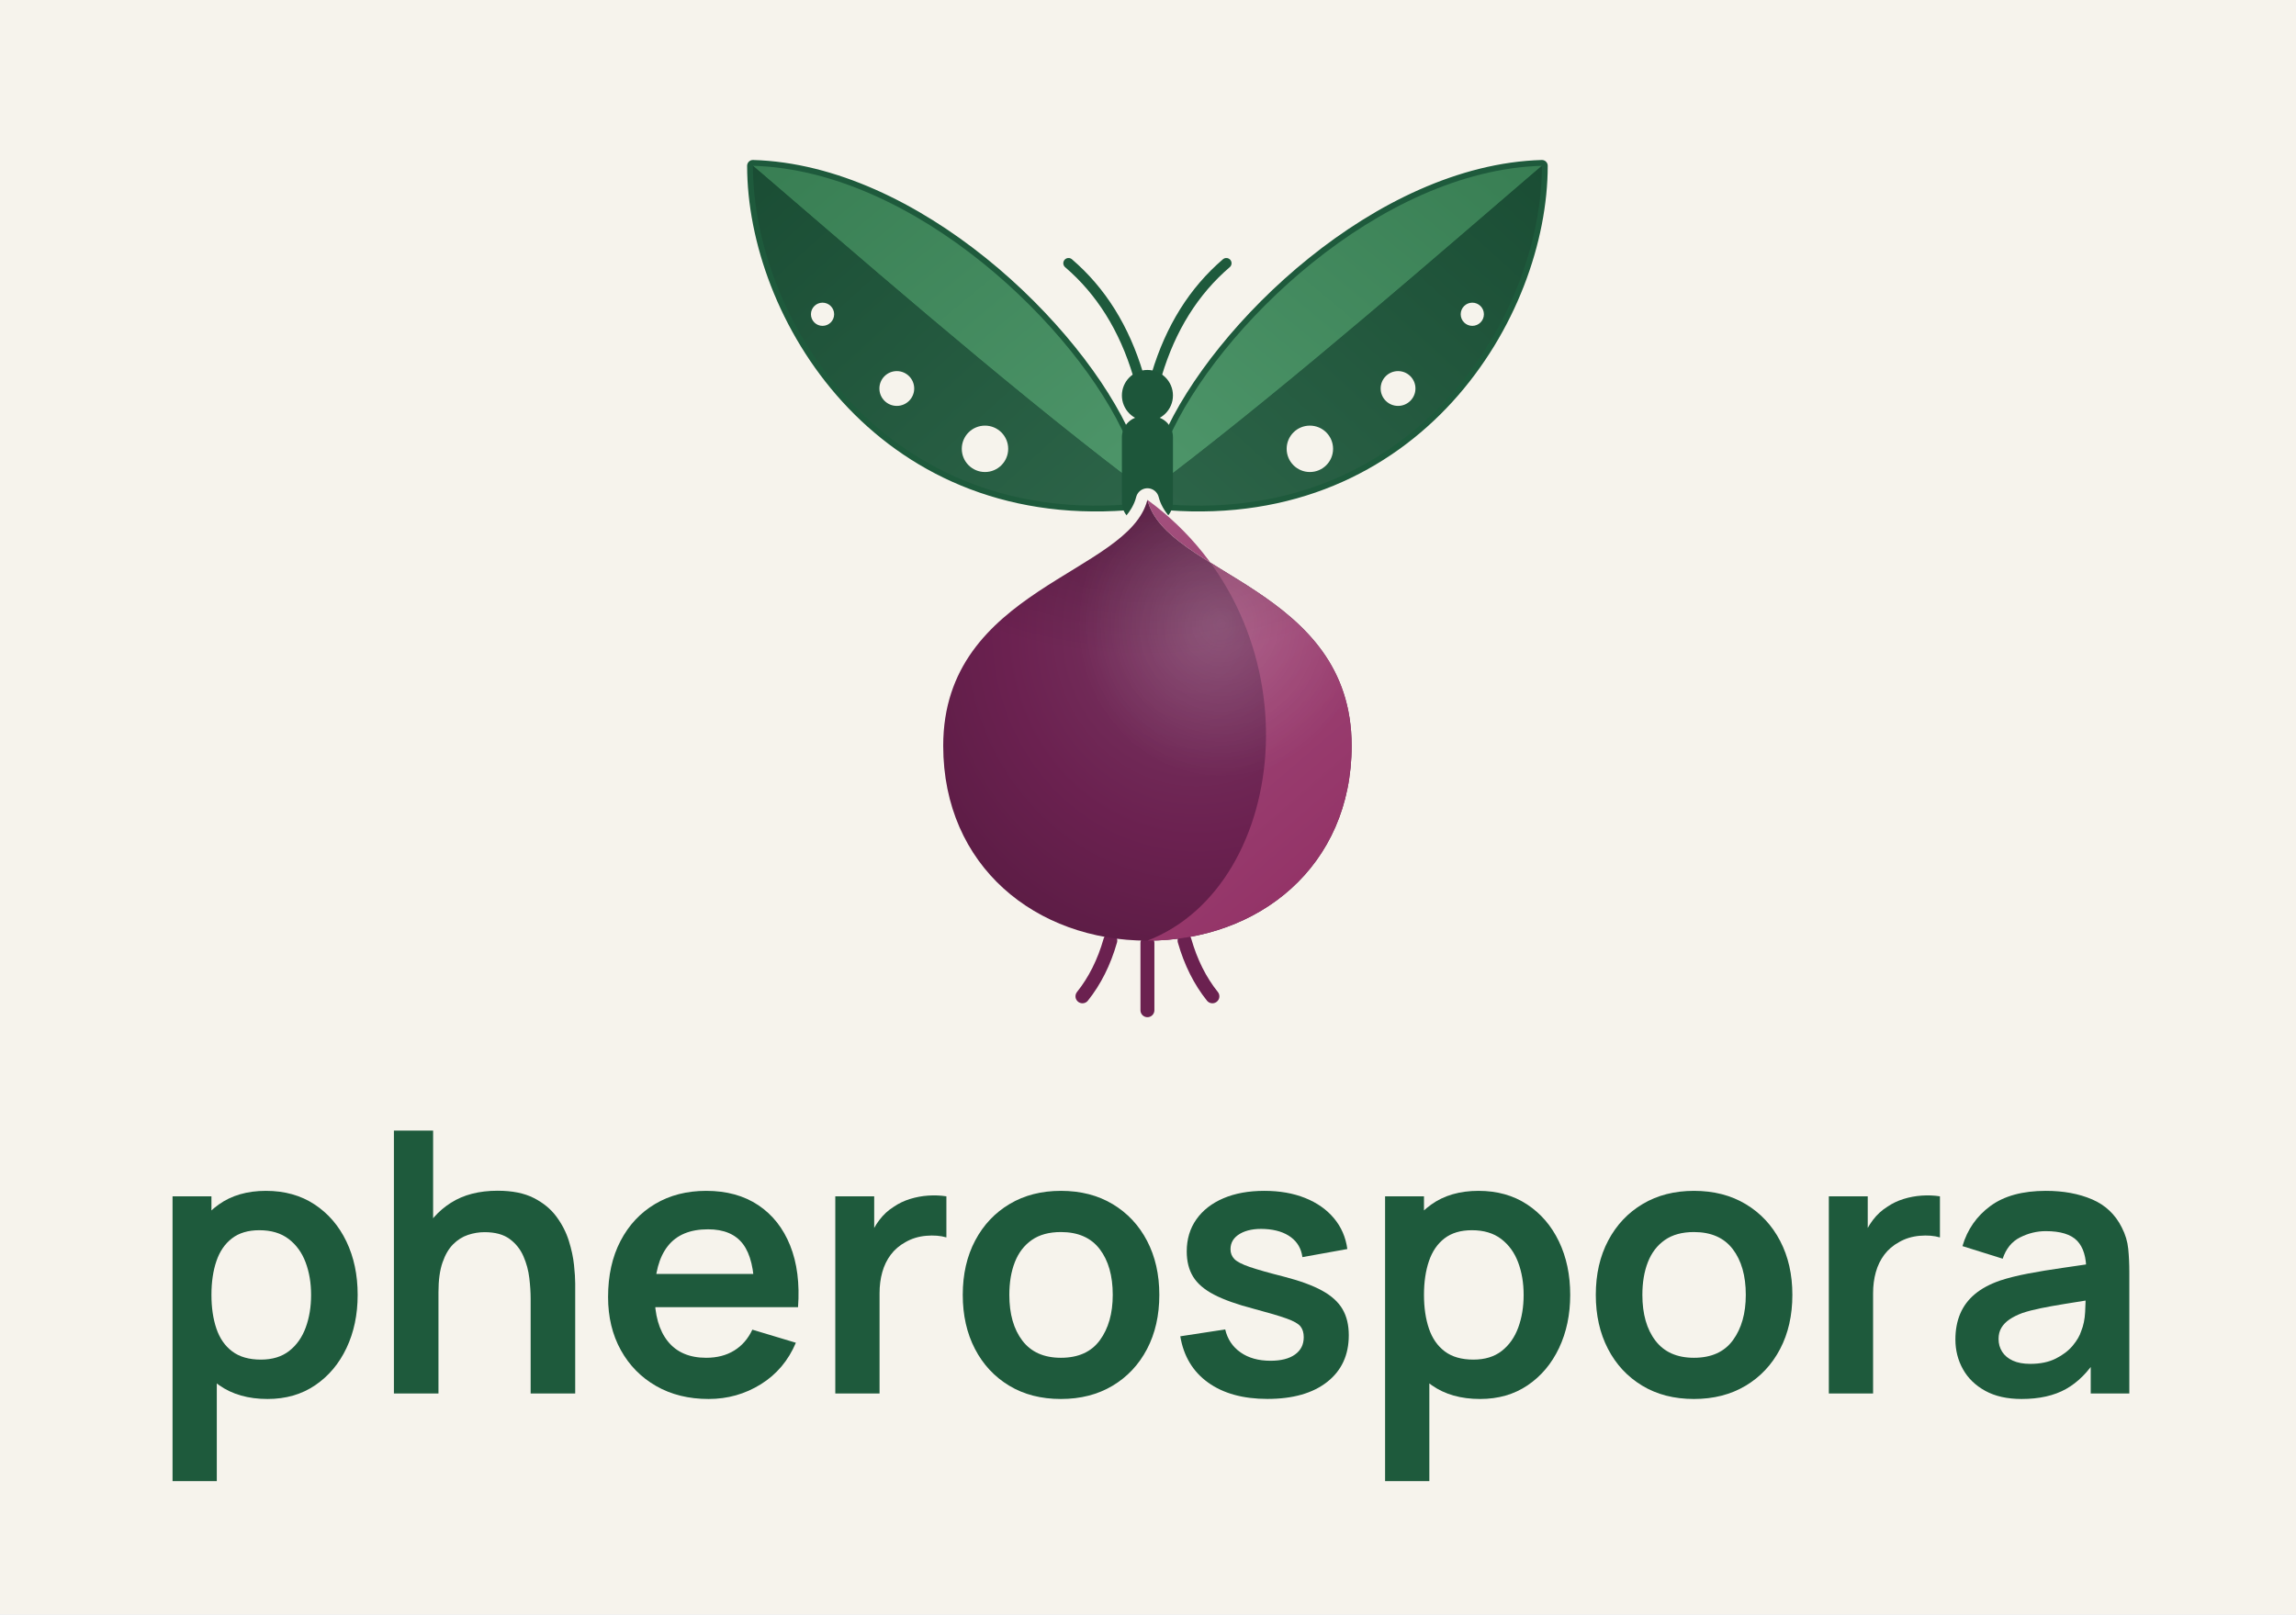
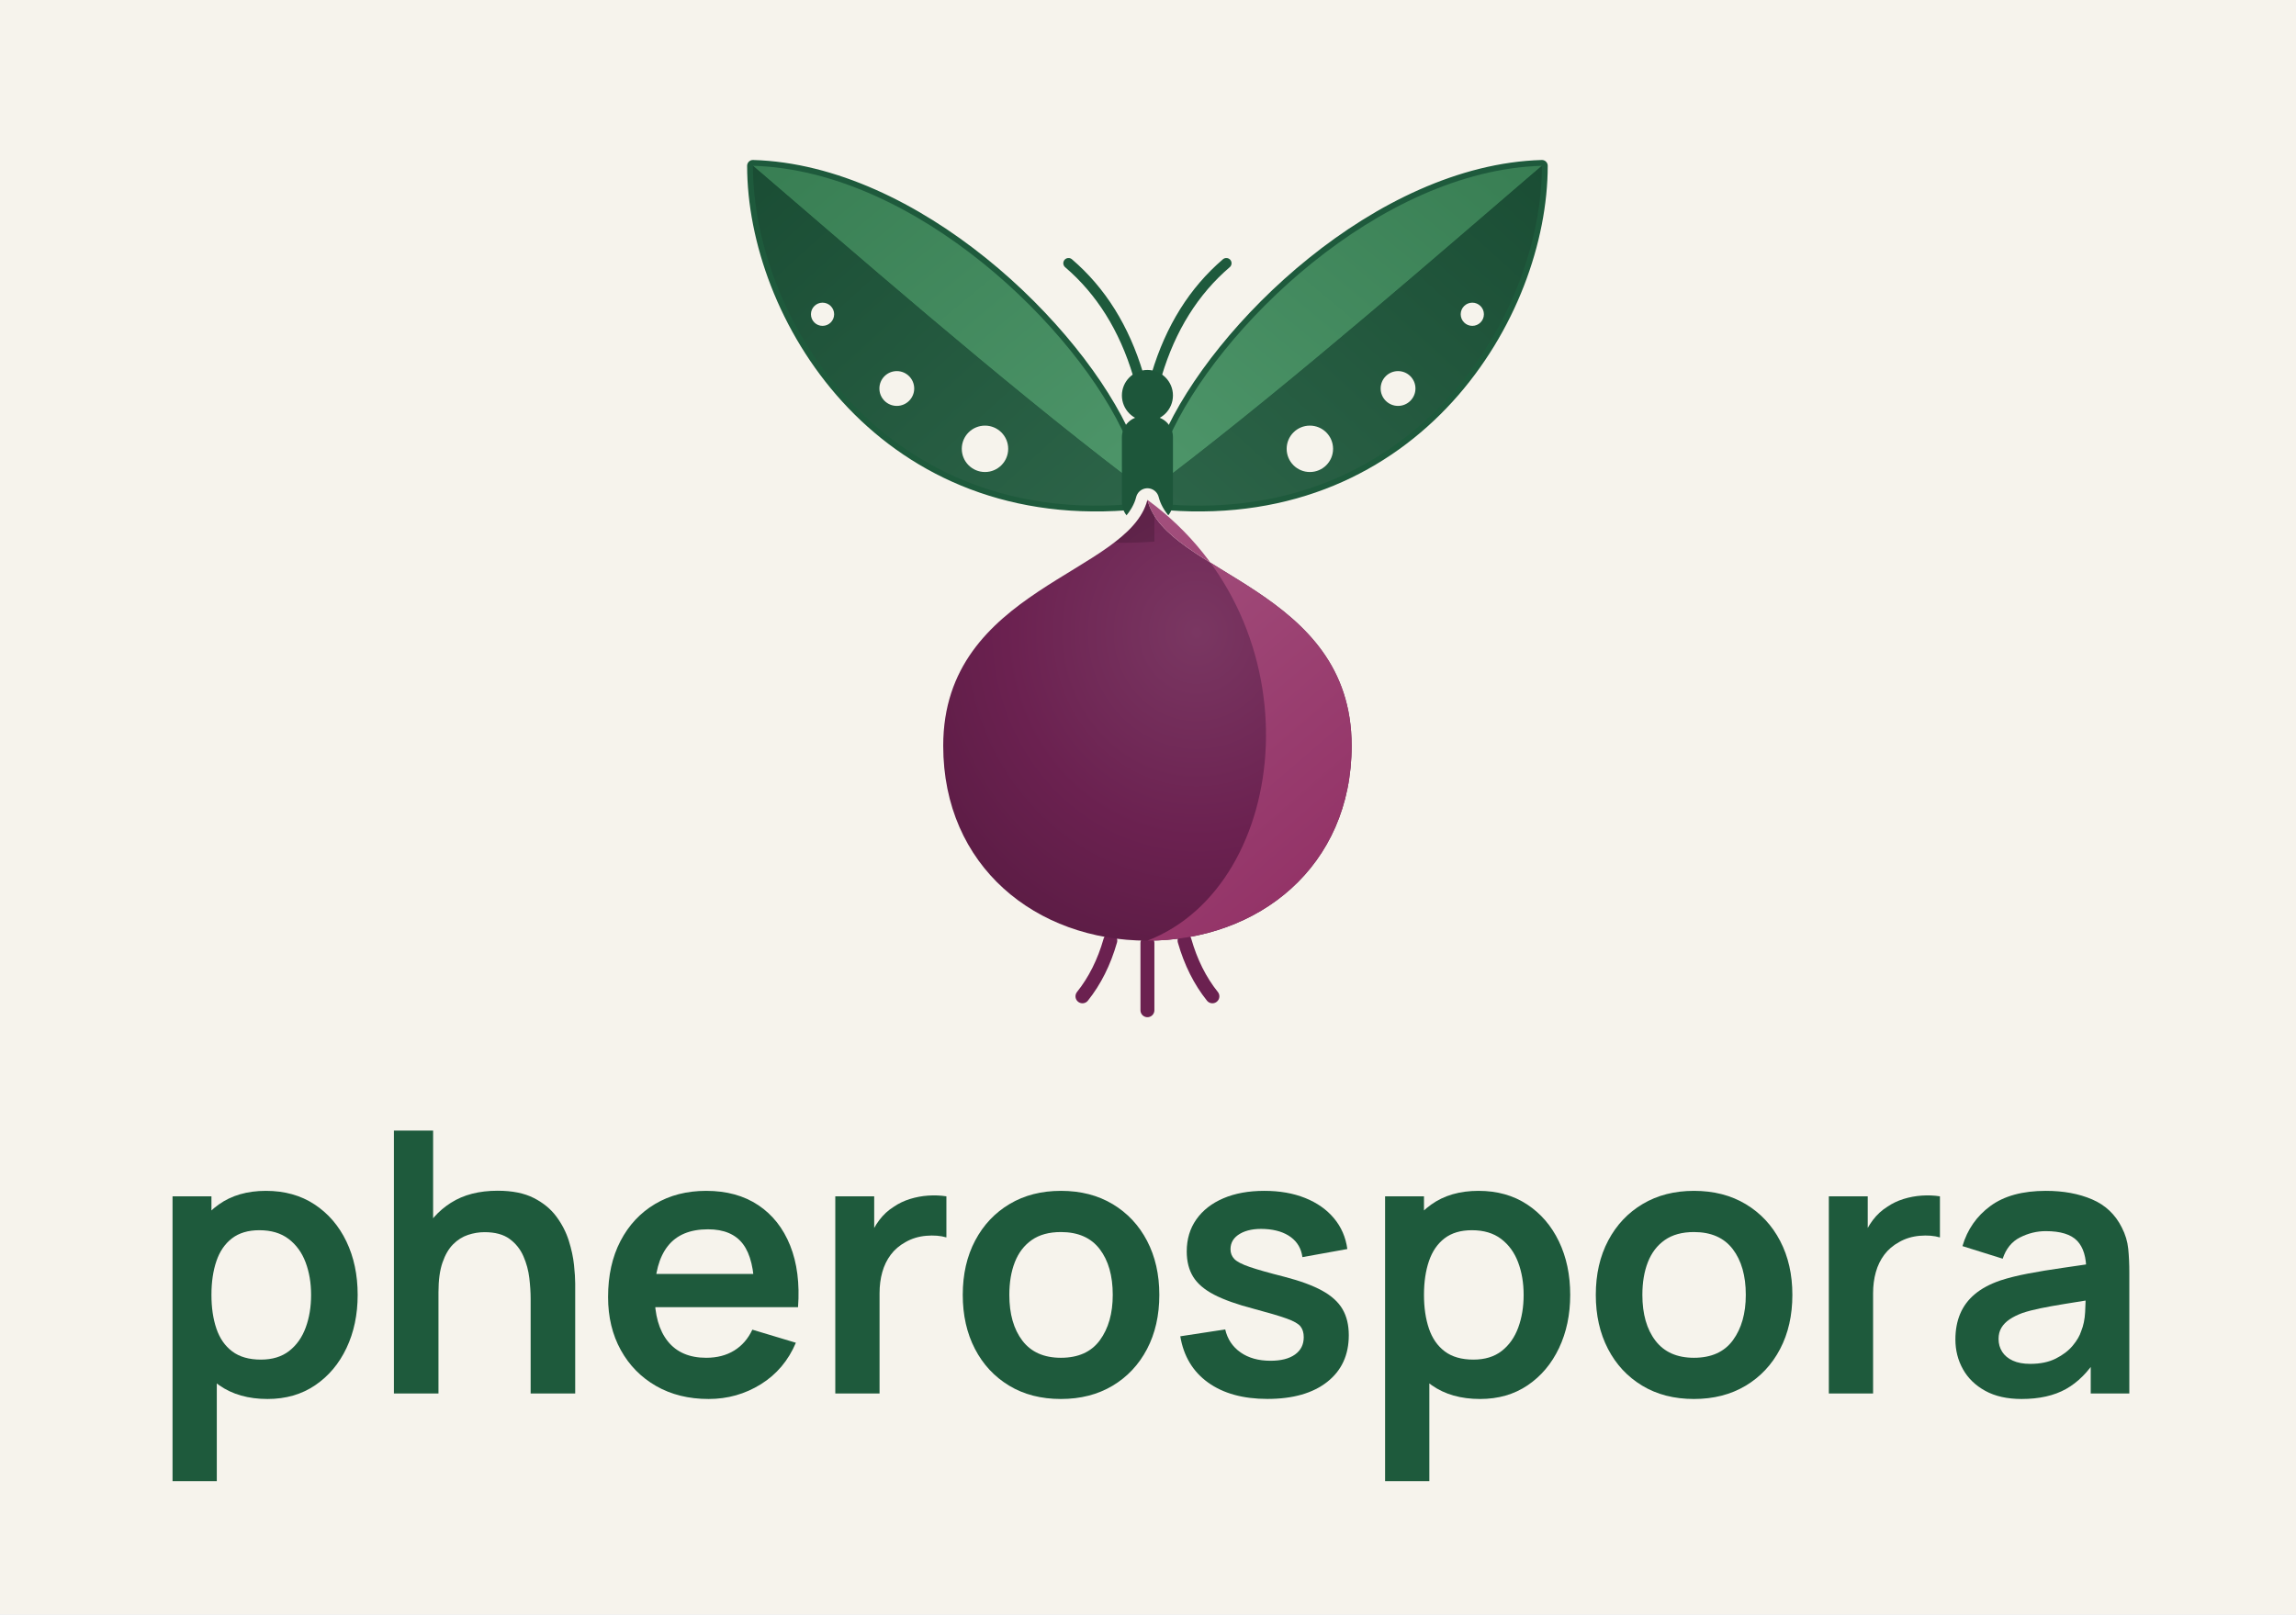
<svg xmlns="http://www.w3.org/2000/svg" viewBox="0 0 873 614" width="873" height="614">
  <rect width="873" height="614" fill="#F6F3EC" />
  <g transform="translate(210.40 -21.65) scale(0.88235)">
    <defs>
      <linearGradient id="gWd" x1="1" y1="1" x2="0" y2="0">
        <stop offset="0" stop-color="#2C6448" />
        <stop offset="1" stop-color="#1A4D34" />
      </linearGradient>
      <linearGradient id="gWl" x1="1" y1="1" x2="0" y2="0">
        <stop offset="0" stop-color="#4D9569" />
        <stop offset="1" stop-color="#387E53" />
      </linearGradient>
      <radialGradient id="gB" cx="0.62" cy="0.30" r="0.85">
        <stop offset="0" stop-color="#7A3762" />
        <stop offset="0.55" stop-color="#6B2150" />
        <stop offset="1" stop-color="#581B42" />
      </radialGradient>
      <linearGradient id="gBl" x1="0" y1="0" x2="0.4" y2="1">
        <stop offset="0" stop-color="#A3507D" />
        <stop offset="1" stop-color="#943468" />
      </linearGradient>
      <radialGradient id="gS" cx="0.5" cy="0" r="0.6">
        <stop offset="0" stop-color="#000" stop-opacity="0.22" />
        <stop offset="1" stop-color="#000" stop-opacity="0" />
      </radialGradient>
      <radialGradient id="gH" cx="0.68" cy="0.28" r="0.35">
        <stop offset="0" stop-color="#FFF" stop-opacity="0.16" />
        <stop offset="1" stop-color="#FFF" stop-opacity="0" />
      </radialGradient>
      <clipPath id="cB">
        <path d="M 256 240 C 264 272, 344 278, 344 346 C 344 398, 304 430, 256 430 C 208 430, 168 398, 168 346 C 168 278, 248 272, 256 240 Z" />
      </clipPath>
-       <radialGradient id="gG" cx="0.5" cy="0.5" r="0.5">
-         <stop offset="0" stop-color="#000" stop-opacity="0.28" />
-         <stop offset="1" stop-color="#000" stop-opacity="0" />
-       </radialGradient>
+       <g id="silW">
+         <path d="M 247 214 C 226 166, 156 98, 86 96 C 86 160, 140 250, 247 242 Z" stroke-width="5" stroke-linejoin="round" />
+         <g transform="translate(512 0) scale(-1 1)">
+           <path d="M 247 214 C 226 166, 156 98, 86 96 C 86 160, 140 250, 247 242 Z" stroke-width="5" stroke-linejoin="round" />
+         </g>
+       </g>
+       <g id="sil">
+         <use href="#silW" />
+         <rect x="245" y="204" width="22" height="46" rx="9" />
+         <path d="M 256 240 C 264 272, 344 278, 344 346 C 344 398, 304 430, 256 430 C 208 430, 168 398, 168 346 C 168 278, 248 272, 256 240 Z" />
+         <circle cx="256" cy="195" r="11" />
+       </g>
      <mask id="mW" maskUnits="userSpaceOnUse" x="0" y="0" width="512" height="512">
        <rect width="512" height="512" fill="#fff" />
        <path d="M 256 240 C 264 272, 344 278, 344 346 C 344 398, 304 430, 256 430 C 208 430, 168 398, 168 346 C 168 278, 248 272, 256 240 Z" fill="#000" stroke="#000" stroke-width="10" stroke-linejoin="round" />
      </mask>
    </defs>
    <g mask="url(#mW)">
      <path d="M 247 214 C 226 166, 156 98, 86 96 C 86 160, 140 250, 247 242 Z" fill="url(#gWd)" stroke="#1E5A3C" stroke-width="5" stroke-linejoin="round" />
      <path d="M 247 214 C 226 166, 156 98, 86 96 C 128 132, 192 188, 247 230 Z" fill="url(#gWl)" />
      <path d="M 86 96 C 86 160, 140 250, 247 242 L 247 230 C 192 188, 128 132, 86 96 Z" fill="url(#gWd)" />
      <circle cx="186" cy="218" r="10" fill="#F6F3EC" />
      <circle cx="148" cy="192" r="7.5" fill="#F6F3EC" />
      <circle cx="116" cy="160" r="5" fill="#F6F3EC" />
      <path d="M 252 186 C 246 166, 236 150, 222 138" stroke="#1E5A3C" stroke-width="4.5" stroke-linecap="round" fill="none" />
      <g transform="translate(512 0) scale(-1 1)">
        <path d="M 247 214 C 226 166, 156 98, 86 96 C 86 160, 140 250, 247 242 Z" fill="url(#gWd)" stroke="#1E5A3C" stroke-width="5" stroke-linejoin="round" />
        <path d="M 247 214 C 226 166, 156 98, 86 96 C 128 132, 192 188, 247 230 Z" fill="url(#gWl)" />
        <path d="M 86 96 C 86 160, 140 250, 247 242 L 247 230 C 192 188, 128 132, 86 96 Z" fill="url(#gWd)" />
        <circle cx="186" cy="218" r="10" fill="#F6F3EC" />
        <circle cx="148" cy="192" r="7.5" fill="#F6F3EC" />
        <circle cx="116" cy="160" r="5" fill="#F6F3EC" />
        <path d="M 252 186 C 246 166, 236 150, 222 138" stroke="#1E5A3C" stroke-width="4.5" stroke-linecap="round" fill="none" />
      </g>
      <rect fill="#1D563A" x="245" y="204" width="22" height="46" rx="9" />
    </g>
    <path d="M 240 430 Q 236 444, 228 454 M 256 431 L 256 460 M 272 430 Q 276 444, 284 454" stroke="#6B2150" stroke-width="6" stroke-linecap="round" fill="none" />
    <path d="M 256 240 C 264 272, 344 278, 344 346 C 344 398, 304 430, 256 430 C 208 430, 168 398, 168 346 C 168 278, 248 272, 256 240 Z" fill="url(#gB)" />
    <path d="M 256 240 C 264 272, 344 278, 344 346 C 344 398, 304 430, 256 430 C 318 406, 330 294, 256 240 Z" fill="url(#gBl)" />
    <g clip-path="url(#cB)">
-       <rect x="150" y="236" width="212" height="120" fill="url(#gS)" />
-       <path d="M 256 240 C 264 272, 344 278, 344 346 C 344 398, 304 430, 256 430 C 208 430, 168 398, 168 346 C 168 278, 248 272, 256 240 Z" fill="url(#gH)" />
+       <use href="#silW" transform="translate(12 16)" fill="#000" fill-opacity="0.16" />
    </g>
    <circle cx="256" cy="195" r="11" fill="#1D563A" />
  </g>
  <g transform="translate(56.00 530.00)">
    <path transform="translate(0.00 0) scale(0.06944 -0.06944)" d="M658.665 -30Q500.666 -30 393.999 45.167Q287.333 120.333 233.166 249.417Q178.999 378.5 178.999 540.333Q178.999 702.667 232.833 831.583Q286.666 960.5 391.416 1035.25Q496.166 1110 649.666 1110Q802.999 1110 915.749 1035.75Q1028.498 961.5 1090.248 832.917Q1151.998 704.333 1151.998 540.333Q1151.998 378.333 1090.915 249.25Q1029.832 120.167 919.082 45.083Q808.332 -30 658.665 -30ZM138.333 -480V1080H351.33V321.664H380.663V-480ZM622 185.663Q716.167 185.663 776.918 232.997Q837.668 280.331 867.335 360.832Q897.002 441.332 897.002 540.333Q897.002 638.334 866.752 718.668Q836.502 799.002 773.751 846.669Q711 894.337 613.666 894.337Q521.832 894.337 463.832 849.836Q405.831 805.336 378.58 725.418Q351.33 645.501 351.33 540.333Q351.33 435.499 378.497 355.415Q405.664 275.331 465.331 230.497Q524.999 185.663 622 185.663Z" fill="#1E5A3C" />
    <path transform="translate(84.17 0) scale(0.06944 -0.06944)" d="M887.001 0V520.335Q887.001 570.503 879.751 632.503Q872.501 694.504 847.333 752.087Q822.166 809.671 771.666 846.67Q721.165 883.67 634.666 883.67Q588.998 883.67 544.08 868.753Q499.163 853.836 462.83 817.585Q426.496 781.335 404.413 717.501Q382.329 653.667 382.329 555.001L239.331 616.333Q239.331 753.834 292.831 866.084Q346.331 978.334 450.165 1044.5Q553.998 1110.667 706.33 1110.667Q825.83 1110.667 903.913 1071Q981.996 1031.334 1027.996 969.084Q1073.996 906.835 1095.996 836.752Q1117.997 766.669 1124.497 704.085Q1130.997 641.501 1130.997 603V0ZM138.333 0V1440H352.997V681.664H382.329V0Z" fill="#1E5A3C" />
    <path transform="translate(169.65 0) scale(0.06944 -0.06944)" d="M630.665 -30Q466.832 -30 342.999 41.083Q219.166 112.167 149.583 238.083Q80 364 80 528.334Q80 705.334 148.25 835.834Q216.5 966.333 337.416 1038.167Q458.332 1110 617.332 1110Q784.832 1110 902.332 1031.667Q1019.832 953.334 1077.082 810.334Q1134.332 667.334 1120.165 472.668H881.002V560.666Q880.002 737.001 819.001 818.169Q758 899.336 627.332 899.336Q479.498 899.336 407.247 807.669Q334.996 716.001 334.996 540Q334.996 375.665 407.247 285.664Q479.498 195.663 617.332 195.663Q706.333 195.663 770.668 235.33Q835.002 274.998 870.002 349.665L1108.332 278Q1046.498 131.666 916.748 50.833Q786.999 -30 630.665 -30ZM258.997 472.668V654.999H1002.334V472.668Z" fill="#1E5A3C" />
    <path transform="translate(251.88 0) scale(0.06944 -0.06944)" d="M140 0V1080H352.997V817L326.997 851Q347.33 905 380.83 949.666Q414.33 994.333 460.996 1023.333Q500.829 1050.5 549.246 1065.5Q597.663 1080.5 648.663 1084Q699.664 1087.5 748.33 1080V855.004Q699.663 869.17 637.579 863.837Q575.496 858.503 524.662 829.336Q475.162 802.169 443.745 760.251Q412.329 718.334 397.329 664.833Q382.329 611.333 382.329 548.666V0Z" fill="#1E5A3C" />
    <path transform="translate(304.51 0) scale(0.06944 -0.06944)" d="M617.332 -30Q454.832 -30 333.999 43.0Q213.166 116 146.583 244.583Q80 373.167 80 540.333Q80 709.5 148 837.917Q216 966.333 336.916 1038.167Q457.832 1110 617.332 1110Q779.999 1110 901.249 1037.083Q1022.498 964.167 1089.415 835.75Q1156.331 707.333 1156.331 540.333Q1156.331 371.833 1088.915 243.333Q1021.498 114.833 900.165 42.417Q778.832 -30 617.332 -30ZM617.332 195.663Q760.5 195.663 830.918 291.997Q901.335 388.332 901.335 540.333Q901.335 697.168 830.001 790.753Q758.667 884.337 617.332 884.337Q520.331 884.337 457.914 840.67Q395.497 797.003 365.246 719.668Q334.996 642.334 334.996 540.333Q334.996 382.832 406.663 289.248Q478.331 195.663 617.332 195.663Z" fill="#1E5A3C" />
    <path transform="translate(387.22 0) scale(0.06944 -0.06944)" d="M557.333 -29.667Q356.833 -29.667 232.083 60.166Q107.333 149.999 80 313.332L325.996 350.998Q344.663 270.998 409.997 225.164Q475.331 179.33 574.332 179.33Q660.501 179.33 708.251 213.581Q756.002 247.832 756.002 308.333Q756.002 344.833 738.336 367.334Q720.669 389.834 661.835 410.834Q603.001 431.835 481.001 464.335Q345.333 499.668 265.25 541.252Q185.167 582.835 150.25 639.835Q115.333 696.835 115.333 778.001Q115.333 879.001 168 953.75Q220.667 1028.5 316.083 1069.25Q411.5 1110 540.333 1110Q665.999 1110 763.582 1070.917Q861.166 1031.833 921.332 960.083Q981.499 888.333 994.666 791.333L748.669 747.001Q739.669 815.835 686.085 855.919Q632.5 896.003 544.332 901.003Q459.331 905.503 407.164 875.169Q354.996 844.835 354.996 790.334Q354.996 758.5 376.08 736.583Q397.163 714.666 460.413 692.999Q523.664 671.333 649.997 639.333Q779.498 605.832 856.665 563.416Q933.832 520.999 968.249 462.082Q1002.665 403.166 1002.665 319.333Q1002.665 156.5 884.332 63.416Q765.999 -29.667 557.333 -29.667Z" fill="#1E5A3C" />
    <path transform="translate(461.04 0) scale(0.06944 -0.06944)" d="M658.665 -30Q500.666 -30 393.999 45.167Q287.333 120.333 233.166 249.417Q178.999 378.5 178.999 540.333Q178.999 702.667 232.833 831.583Q286.666 960.5 391.416 1035.25Q496.166 1110 649.666 1110Q802.999 1110 915.749 1035.75Q1028.498 961.5 1090.248 832.917Q1151.998 704.333 1151.998 540.333Q1151.998 378.333 1090.915 249.25Q1029.832 120.167 919.082 45.083Q808.332 -30 658.665 -30ZM138.333 -480V1080H351.33V321.664H380.663V-480ZM622 185.663Q716.167 185.663 776.918 232.997Q837.668 280.331 867.335 360.832Q897.002 441.332 897.002 540.333Q897.002 638.334 866.752 718.668Q836.502 799.002 773.751 846.669Q711 894.337 613.666 894.337Q521.832 894.337 463.832 849.836Q405.831 805.336 378.58 725.418Q351.33 645.501 351.33 540.333Q351.33 435.499 378.497 355.415Q405.664 275.331 465.331 230.497Q524.999 185.663 622 185.663Z" fill="#1E5A3C" />
    <path transform="translate(545.21 0) scale(0.06944 -0.06944)" d="M617.332 -30Q454.832 -30 333.999 43.0Q213.166 116 146.583 244.583Q80 373.167 80 540.333Q80 709.5 148 837.917Q216 966.333 336.916 1038.167Q457.832 1110 617.332 1110Q779.999 1110 901.249 1037.083Q1022.498 964.167 1089.415 835.75Q1156.331 707.333 1156.331 540.333Q1156.331 371.833 1088.915 243.333Q1021.498 114.833 900.165 42.417Q778.832 -30 617.332 -30ZM617.332 195.663Q760.5 195.663 830.918 291.997Q901.335 388.332 901.335 540.333Q901.335 697.168 830.001 790.753Q758.667 884.337 617.332 884.337Q520.331 884.337 457.914 840.67Q395.497 797.003 365.246 719.668Q334.996 642.334 334.996 540.333Q334.996 382.832 406.663 289.248Q478.331 195.663 617.332 195.663Z" fill="#1E5A3C" />
    <path transform="translate(629.65 0) scale(0.06944 -0.06944)" d="M140 0V1080H352.997V817L326.997 851Q347.33 905 380.83 949.666Q414.33 994.333 460.996 1023.333Q500.829 1050.5 549.246 1065.5Q597.663 1080.5 648.663 1084Q699.664 1087.5 748.33 1080V855.004Q699.663 869.17 637.579 863.837Q575.496 858.503 524.662 829.336Q475.162 802.169 443.745 760.251Q412.329 718.334 397.329 664.833Q382.329 611.333 382.329 548.666V0Z" fill="#1E5A3C" />
    <path transform="translate(681.94 0) scale(0.06944 -0.06944)" d="M442.334 -30Q324.667 -30 243.75 14.417Q162.833 58.833 121.417 132.917Q80 207 80 296Q80 374.333 106.084 436.417Q132.167 498.5 186.251 544.083Q240.335 589.666 325.668 618.999Q391.335 640.499 478.419 657.083Q565.503 673.666 668.169 688.249Q770.836 702.832 883.334 719.665L796.669 671.333Q797.502 783.168 746.752 836.252Q696.001 889.337 574.666 889.337Q501.998 889.337 434.081 855.086Q366.164 820.835 338.997 738.334L118.667 807.333Q158.833 944 271.583 1027Q384.333 1110 575.333 1110Q719.5 1110 828.666 1063.166Q937.832 1016.333 991.332 908.999Q1020.332 852.333 1026.332 792.833Q1032.332 733.333 1032.332 662.667V0H821.002V234.335L856.002 195.669Q783.002 79.168 685.418 24.584Q587.834 -30 442.334 -30ZM489.999 162.331Q572 162.331 629.834 191.414Q687.668 220.498 722.335 262.082Q757.002 303.667 768.669 341.335Q787.502 387.335 790.419 446.752Q793.335 506.169 793.335 543.335L867.335 521.002Q757.669 503.502 679.586 490.835Q601.502 478.169 545.834 466.752Q490.166 455.335 446.999 441.002Q405.498 425.669 376.415 405.918Q347.331 386.168 331.83 360.001Q316.33 333.834 316.33 299Q316.33 259.499 336.08 228.582Q355.83 197.665 394.414 179.998Q432.998 162.331 489.999 162.331Z" fill="#1E5A3C" />
  </g>
</svg>
